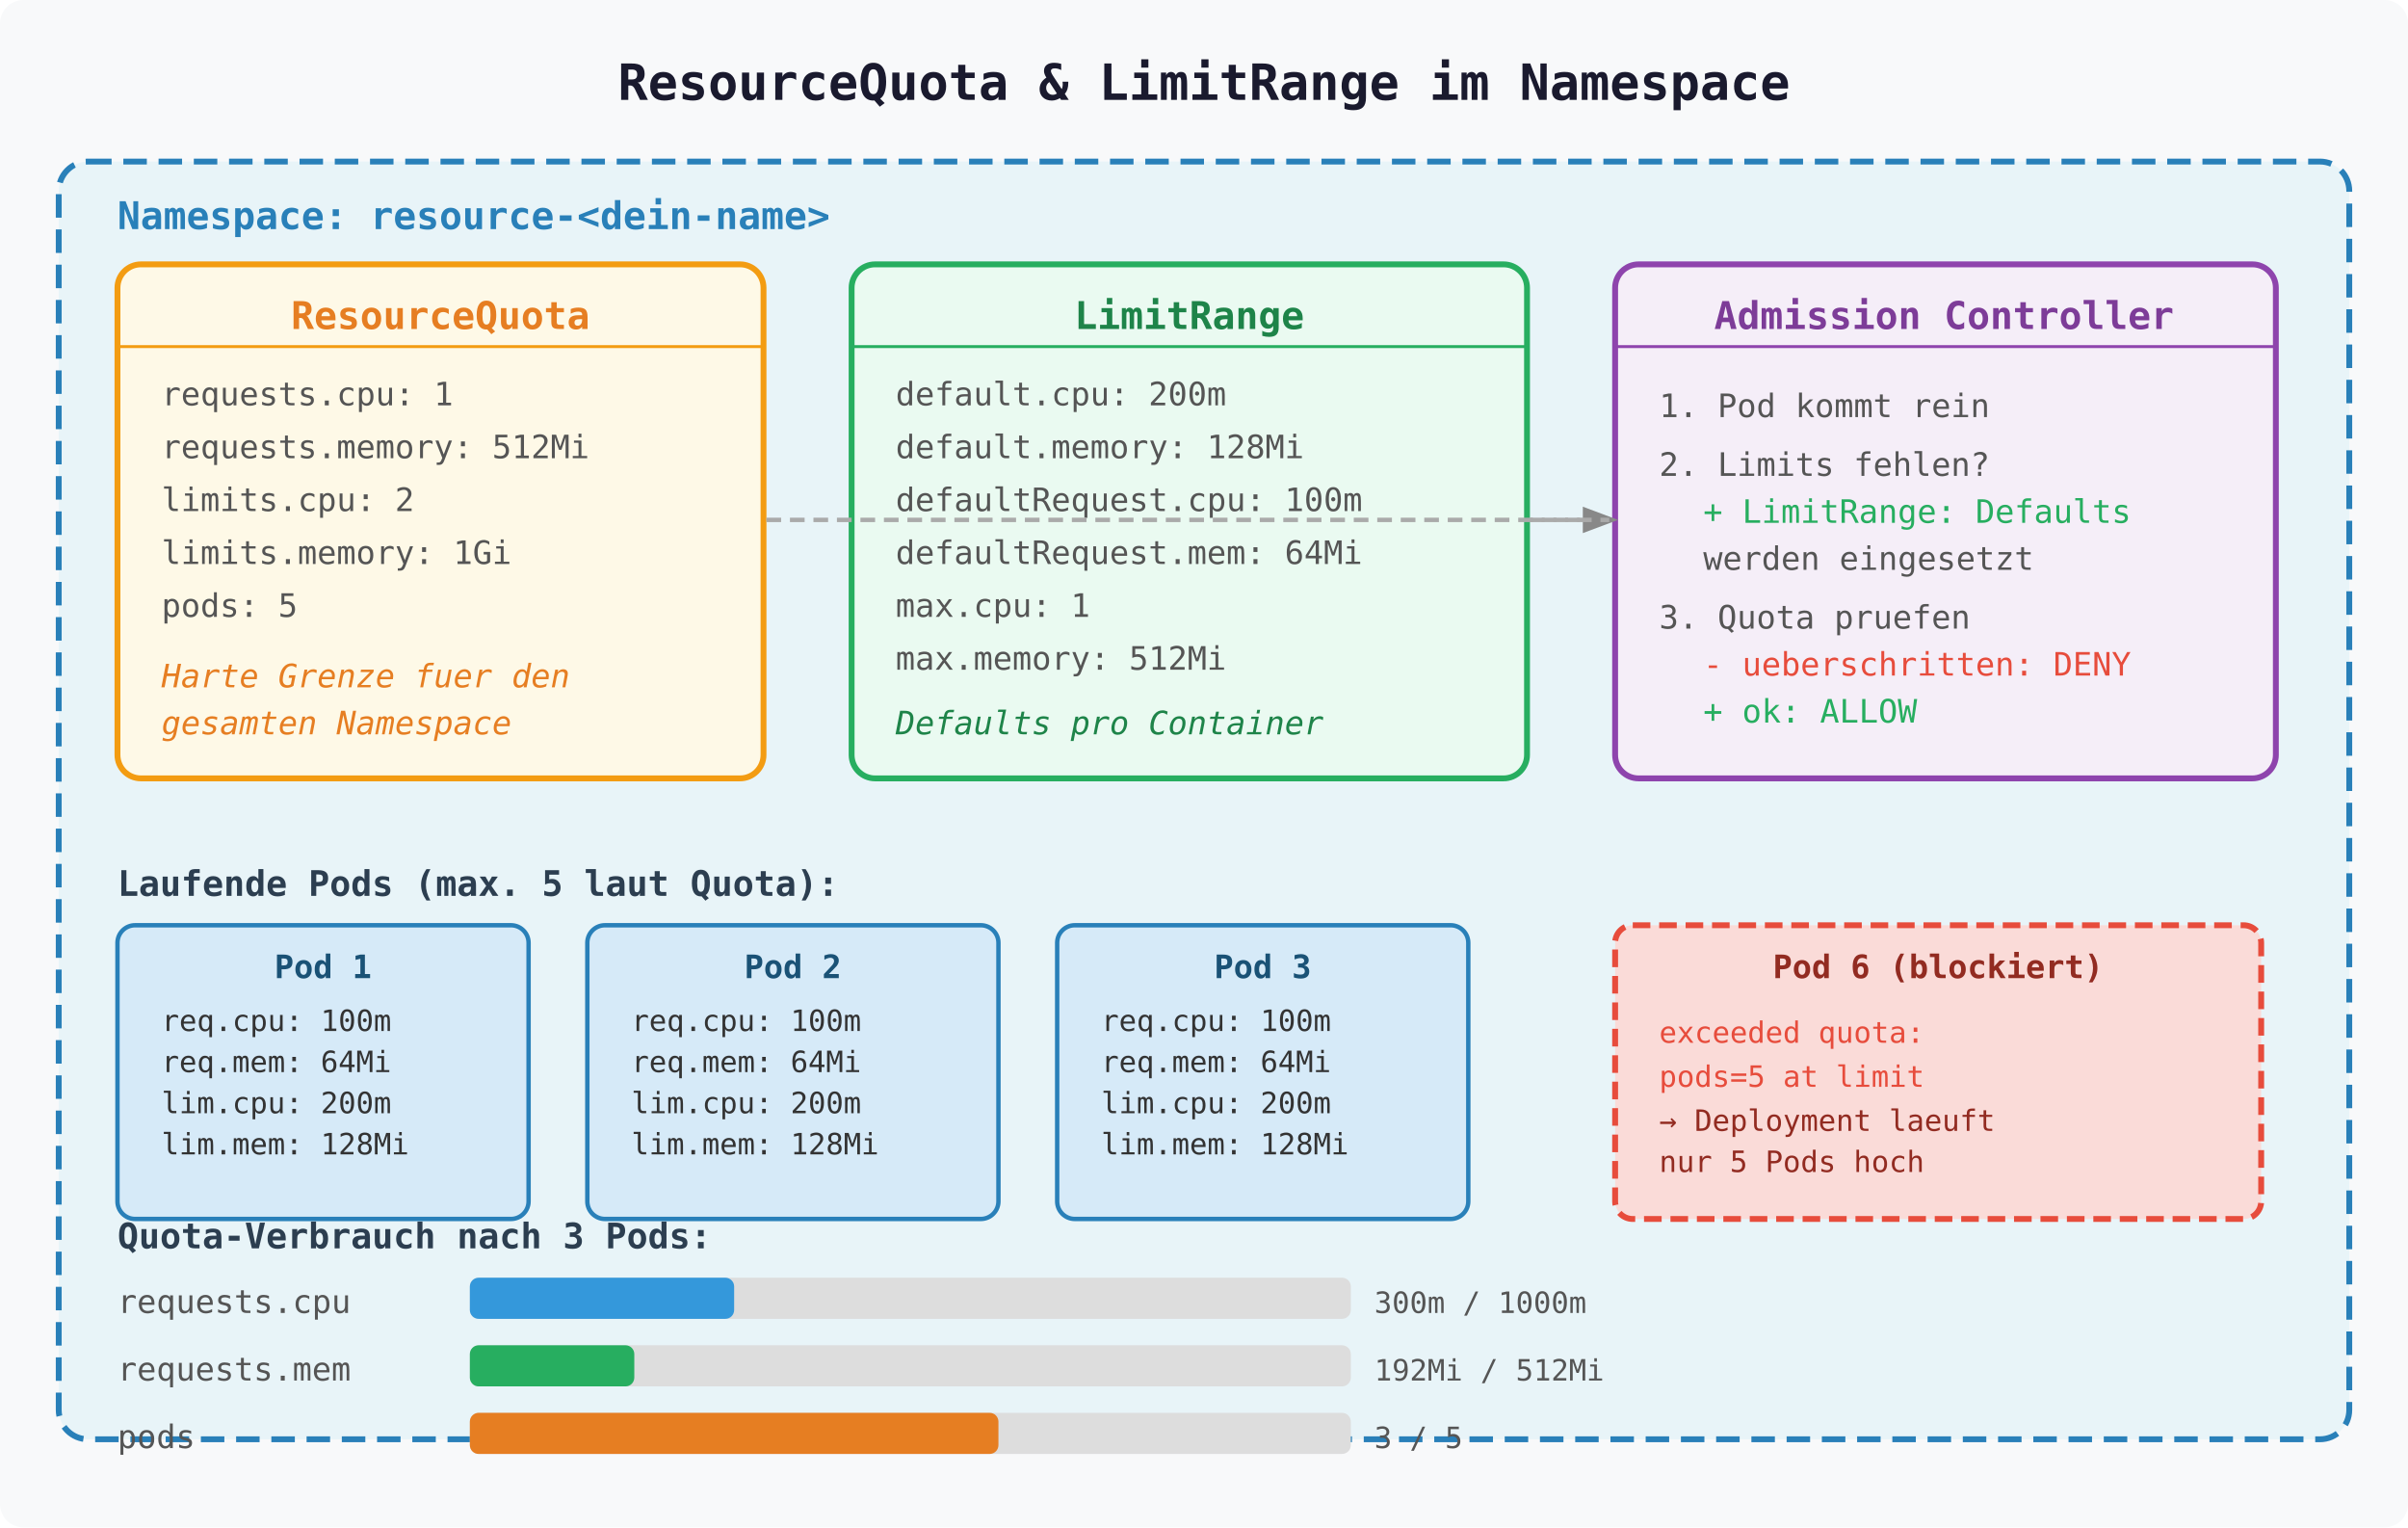
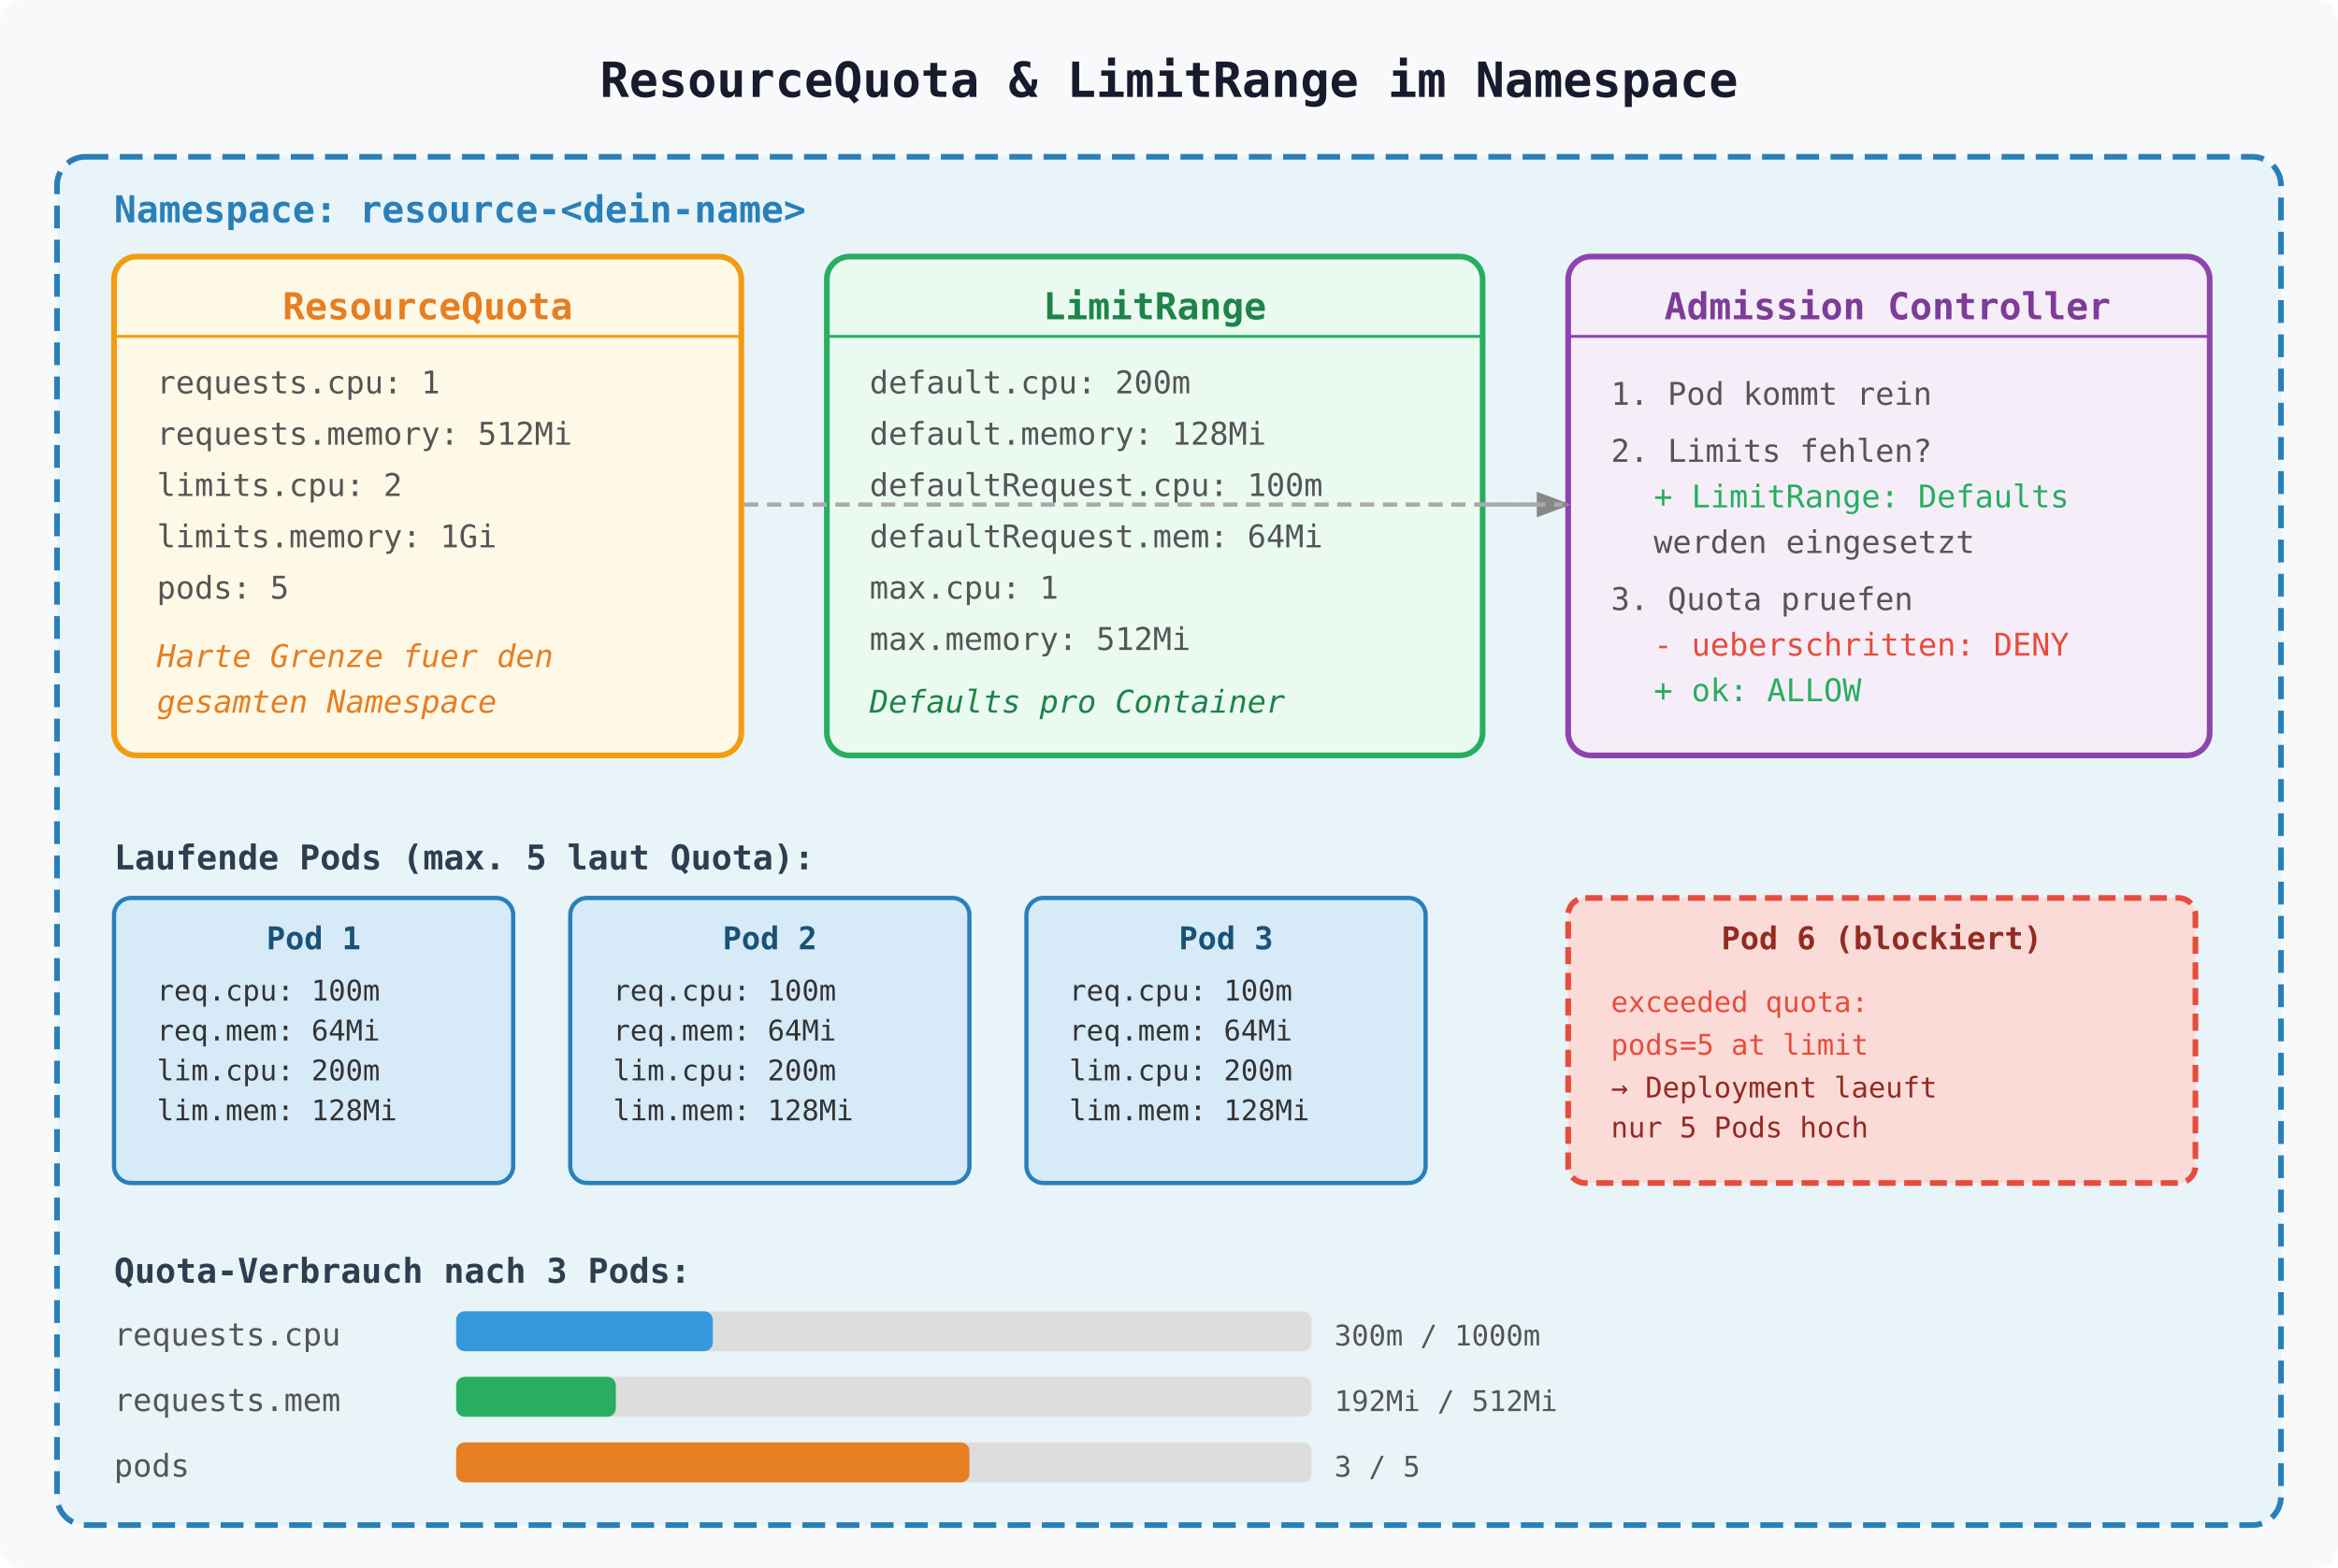
- <svg xmlns="http://www.w3.org/2000/svg" viewBox="0 0 820 520" font-family="monospace, sans-serif">
-   <rect width="820" height="520" fill="#f8f9fa" rx="8" />
+ <svg xmlns="http://www.w3.org/2000/svg" viewBox="0 0 820 550" font-family="monospace, sans-serif">
+   <rect width="820" height="550" fill="#f8f9fa" rx="8" />
  <text x="410" y="34" text-anchor="middle" font-size="17" font-weight="bold" fill="#1a1a2e">ResourceQuota &amp; LimitRange im Namespace</text>
-   <rect x="20" y="55" width="780" height="435" rx="10" fill="#e8f4f8" stroke="#2980b9" stroke-width="2" stroke-dasharray="8,4" />
+   <rect x="20" y="55" width="780" height="480" rx="10" fill="#e8f4f8" stroke="#2980b9" stroke-width="2" stroke-dasharray="8,4" />
  <text x="40" y="78" font-size="13" font-weight="bold" fill="#2980b9">Namespace: resource-&lt;dein-name&gt;</text>
  <rect x="40" y="90" width="220" height="175" rx="8" fill="#fef9e7" stroke="#f39c12" stroke-width="2" />
  <text x="150" y="112" text-anchor="middle" font-size="13" font-weight="bold" fill="#e67e22">ResourceQuota</text>
  <line x1="40" y1="118" x2="260" y2="118" stroke="#f39c12" stroke-width="1" />
  <text x="55" y="138" font-size="11" fill="#555">requests.cpu:    1</text>
  <text x="55" y="156" font-size="11" fill="#555">requests.memory: 512Mi</text>
  <text x="55" y="174" font-size="11" fill="#555">limits.cpu:      2</text>
  <text x="55" y="192" font-size="11" fill="#555">limits.memory:   1Gi</text>
  <text x="55" y="210" font-size="11" fill="#555">pods:            5</text>
  <text x="55" y="234" font-size="11" font-style="italic" fill="#e67e22">Harte Grenze fuer den</text>
  <text x="55" y="250" font-size="11" font-style="italic" fill="#e67e22">gesamten Namespace</text>
  <rect x="290" y="90" width="230" height="175" rx="8" fill="#eafaf1" stroke="#27ae60" stroke-width="2" />
  <text x="405" y="112" text-anchor="middle" font-size="13" font-weight="bold" fill="#1e8449">LimitRange</text>
  <line x1="290" y1="118" x2="520" y2="118" stroke="#27ae60" stroke-width="1" />
  <text x="305" y="138" font-size="11" fill="#555">default.cpu:        200m</text>
  <text x="305" y="156" font-size="11" fill="#555">default.memory:     128Mi</text>
  <text x="305" y="174" font-size="11" fill="#555">defaultRequest.cpu: 100m</text>
  <text x="305" y="192" font-size="11" fill="#555">defaultRequest.mem: 64Mi</text>
  <text x="305" y="210" font-size="11" fill="#555">max.cpu:            1</text>
  <text x="305" y="228" font-size="11" fill="#555">max.memory:         512Mi</text>
  <text x="305" y="250" font-size="11" font-style="italic" fill="#1e8449">Defaults pro Container</text>
  <rect x="550" y="90" width="225" height="175" rx="8" fill="#f5eef8" stroke="#8e44ad" stroke-width="2" />
  <text x="662" y="112" text-anchor="middle" font-size="13" font-weight="bold" fill="#7d3c98">Admission Controller</text>
  <line x1="550" y1="118" x2="775" y2="118" stroke="#8e44ad" stroke-width="1" />
  <text x="565" y="142" font-size="11" fill="#555">1. Pod kommt rein</text>
  <text x="565" y="162" font-size="11" fill="#555">2. Limits fehlen?</text>
  <text x="580" y="178" font-size="11" fill="#27ae60">   + LimitRange: Defaults</text>
  <text x="580" y="194" font-size="11" fill="#555">      werden eingesetzt</text>
  <text x="565" y="214" font-size="11" fill="#555">3. Quota pruefen</text>
  <text x="580" y="230" font-size="11" fill="#e74c3c">   - ueberschritten: DENY</text>
  <text x="580" y="246" font-size="11" fill="#27ae60">   + ok: ALLOW</text>
  <line x1="261" y1="177" x2="548" y2="177" stroke="#aaa" stroke-width="1.5" stroke-dasharray="5,3" marker-end="url(#arr)" />
  <line x1="521" y1="177" x2="548" y2="177" stroke="#aaa" stroke-width="1.5" stroke-dasharray="5,3" />
  <defs>
    <marker id="arr" markerWidth="8" markerHeight="8" refX="6" refY="3" orient="auto">
      <path d="M0,0 L0,6 L8,3 z" fill="#888" />
    </marker>
    <marker id="arr2" markerWidth="8" markerHeight="8" refX="6" refY="3" orient="auto">
      <path d="M0,0 L0,6 L8,3 z" fill="#27ae60" />
    </marker>
    <marker id="arr3" markerWidth="8" markerHeight="8" refX="6" refY="3" orient="auto">
      <path d="M0,0 L0,6 L8,3 z" fill="#e74c3c" />
    </marker>
  </defs>
  <text x="40" y="305" font-size="12" font-weight="bold" fill="#2c3e50">Laufende Pods (max. 5 laut Quota):</text>
  <rect x="40" y="315" width="140" height="100" rx="6" fill="#d6eaf8" stroke="#2980b9" stroke-width="1.5" />
  <text x="110" y="333" text-anchor="middle" font-size="11" font-weight="bold" fill="#1a5276">Pod 1</text>
  <text x="55" y="351" font-size="10" fill="#333">req.cpu:  100m</text>
  <text x="55" y="365" font-size="10" fill="#333">req.mem:  64Mi</text>
  <text x="55" y="379" font-size="10" fill="#333">lim.cpu:  200m</text>
  <text x="55" y="393" font-size="10" fill="#333">lim.mem:  128Mi</text>
  <rect x="200" y="315" width="140" height="100" rx="6" fill="#d6eaf8" stroke="#2980b9" stroke-width="1.5" />
  <text x="270" y="333" text-anchor="middle" font-size="11" font-weight="bold" fill="#1a5276">Pod 2</text>
  <text x="215" y="351" font-size="10" fill="#333">req.cpu:  100m</text>
  <text x="215" y="365" font-size="10" fill="#333">req.mem:  64Mi</text>
  <text x="215" y="379" font-size="10" fill="#333">lim.cpu:  200m</text>
  <text x="215" y="393" font-size="10" fill="#333">lim.mem:  128Mi</text>
  <rect x="360" y="315" width="140" height="100" rx="6" fill="#d6eaf8" stroke="#2980b9" stroke-width="1.5" />
  <text x="430" y="333" text-anchor="middle" font-size="11" font-weight="bold" fill="#1a5276">Pod 3</text>
  <text x="375" y="351" font-size="10" fill="#333">req.cpu:  100m</text>
  <text x="375" y="365" font-size="10" fill="#333">req.mem:  64Mi</text>
  <text x="375" y="379" font-size="10" fill="#333">lim.cpu:  200m</text>
  <text x="375" y="393" font-size="10" fill="#333">lim.mem:  128Mi</text>
  <rect x="550" y="315" width="220" height="100" rx="6" fill="#fadbd8" stroke="#e74c3c" stroke-width="2" stroke-dasharray="6,3" />
  <text x="660" y="333" text-anchor="middle" font-size="11" font-weight="bold" fill="#922b21">Pod 6 (blockiert)</text>
  <text x="565" y="355" font-size="10" fill="#e74c3c">exceeded quota:</text>
  <text x="565" y="370" font-size="10" fill="#e74c3c">pods=5 at limit</text>
  <text x="565" y="385" font-size="10" fill="#922b21">→ Deployment laeuft</text>
  <text x="565" y="399" font-size="10" fill="#922b21">  nur 5 Pods hoch</text>
-   <text x="40" y="425" font-size="12" font-weight="bold" fill="#2c3e50">Quota-Verbrauch nach 3 Pods:</text>
-   <text x="40" y="447" font-size="11" fill="#555">requests.cpu</text>
-   <rect x="160" y="435" width="300" height="14" rx="3" fill="#ddd" />
-   <rect x="160" y="435" width="90" height="14" rx="3" fill="#3498db" />
-   <text x="468" y="447" font-size="10" fill="#555">300m / 1000m</text>
-   <text x="40" y="470" font-size="11" fill="#555">requests.mem</text>
-   <rect x="160" y="458" width="300" height="14" rx="3" fill="#ddd" />
-   <rect x="160" y="458" width="56" height="14" rx="3" fill="#27ae60" />
-   <text x="468" y="470" font-size="10" fill="#555">192Mi / 512Mi</text>
-   <text x="40" y="493" font-size="11" fill="#555">pods</text>
-   <rect x="160" y="481" width="300" height="14" rx="3" fill="#ddd" />
-   <rect x="160" y="481" width="180" height="14" rx="3" fill="#e67e22" />
-   <text x="468" y="493" font-size="10" fill="#555">3 / 5</text>
+   <text x="40" y="450" font-size="12" font-weight="bold" fill="#2c3e50">Quota-Verbrauch nach 3 Pods:</text>
+   <text x="40" y="472" font-size="11" fill="#555">requests.cpu</text>
+   <rect x="160" y="460" width="300" height="14" rx="3" fill="#ddd" />
+   <rect x="160" y="460" width="90" height="14" rx="3" fill="#3498db" />
+   <text x="468" y="472" font-size="10" fill="#555">300m / 1000m</text>
+   <text x="40" y="495" font-size="11" fill="#555">requests.mem</text>
+   <rect x="160" y="483" width="300" height="14" rx="3" fill="#ddd" />
+   <rect x="160" y="483" width="56" height="14" rx="3" fill="#27ae60" />
+   <text x="468" y="495" font-size="10" fill="#555">192Mi / 512Mi</text>
+   <text x="40" y="518" font-size="11" fill="#555">pods</text>
+   <rect x="160" y="506" width="300" height="14" rx="3" fill="#ddd" />
+   <rect x="160" y="506" width="180" height="14" rx="3" fill="#e67e22" />
+   <text x="468" y="518" font-size="10" fill="#555">3 / 5</text>
</svg>
